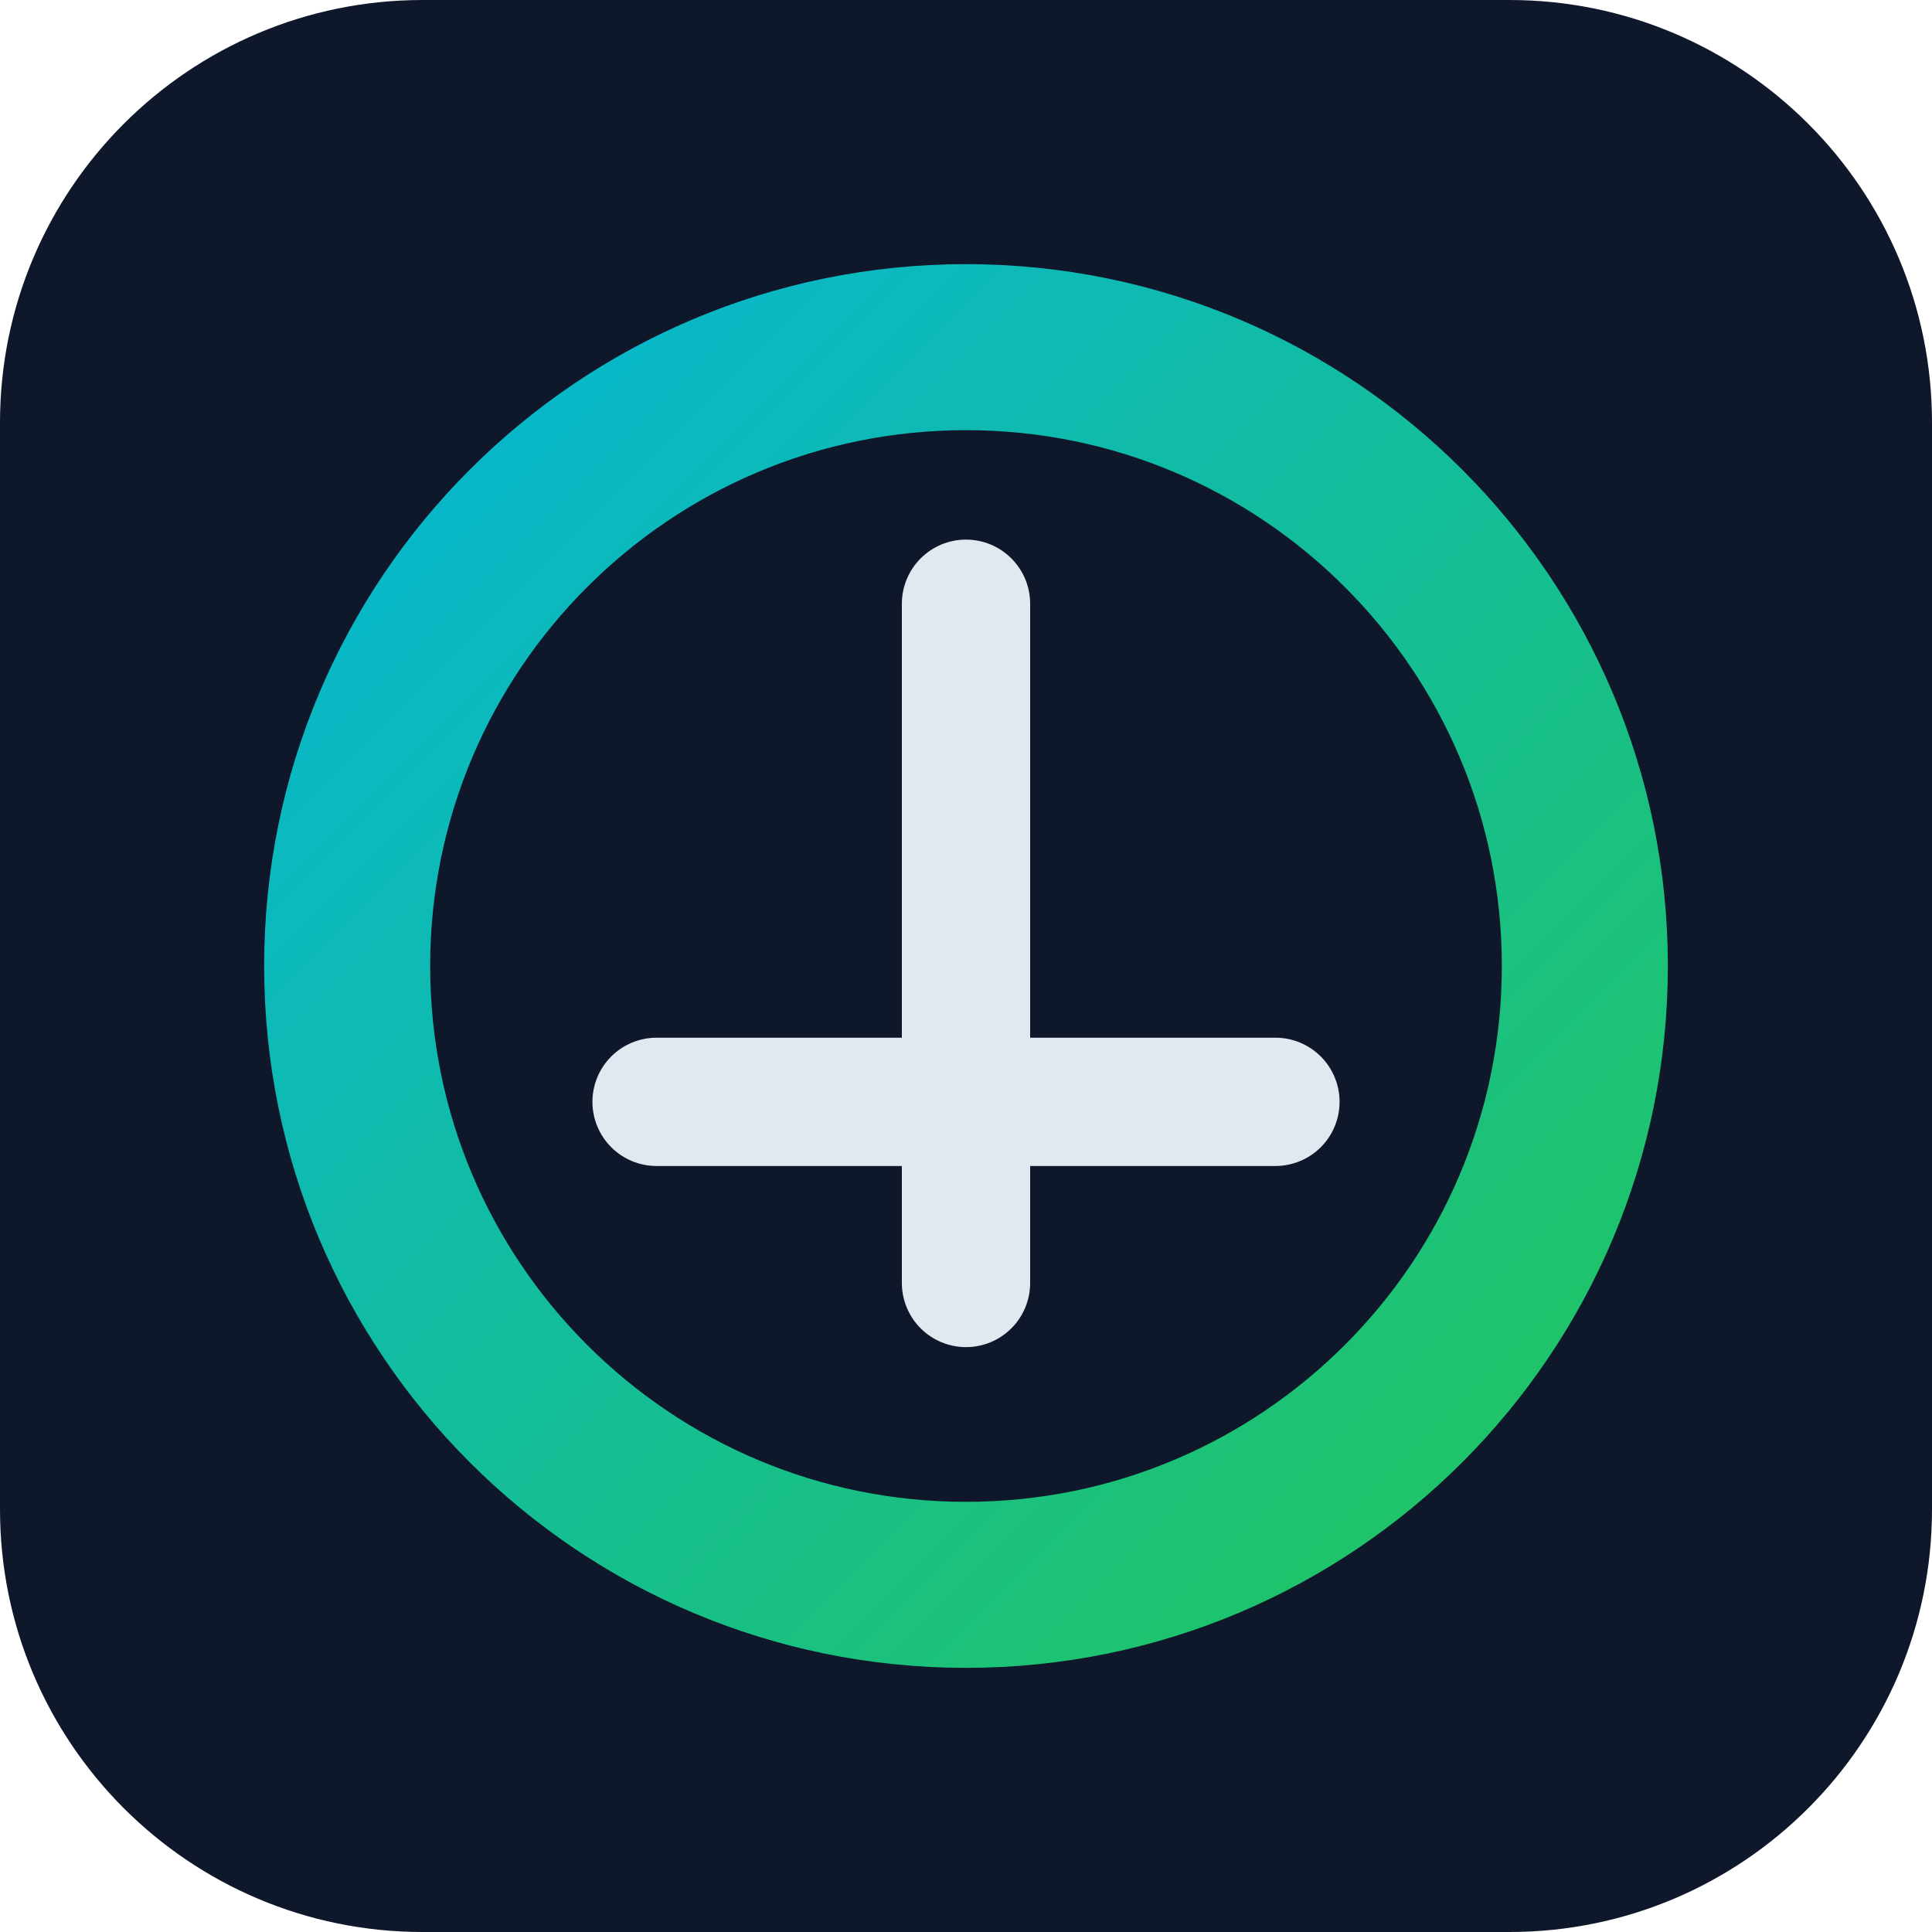
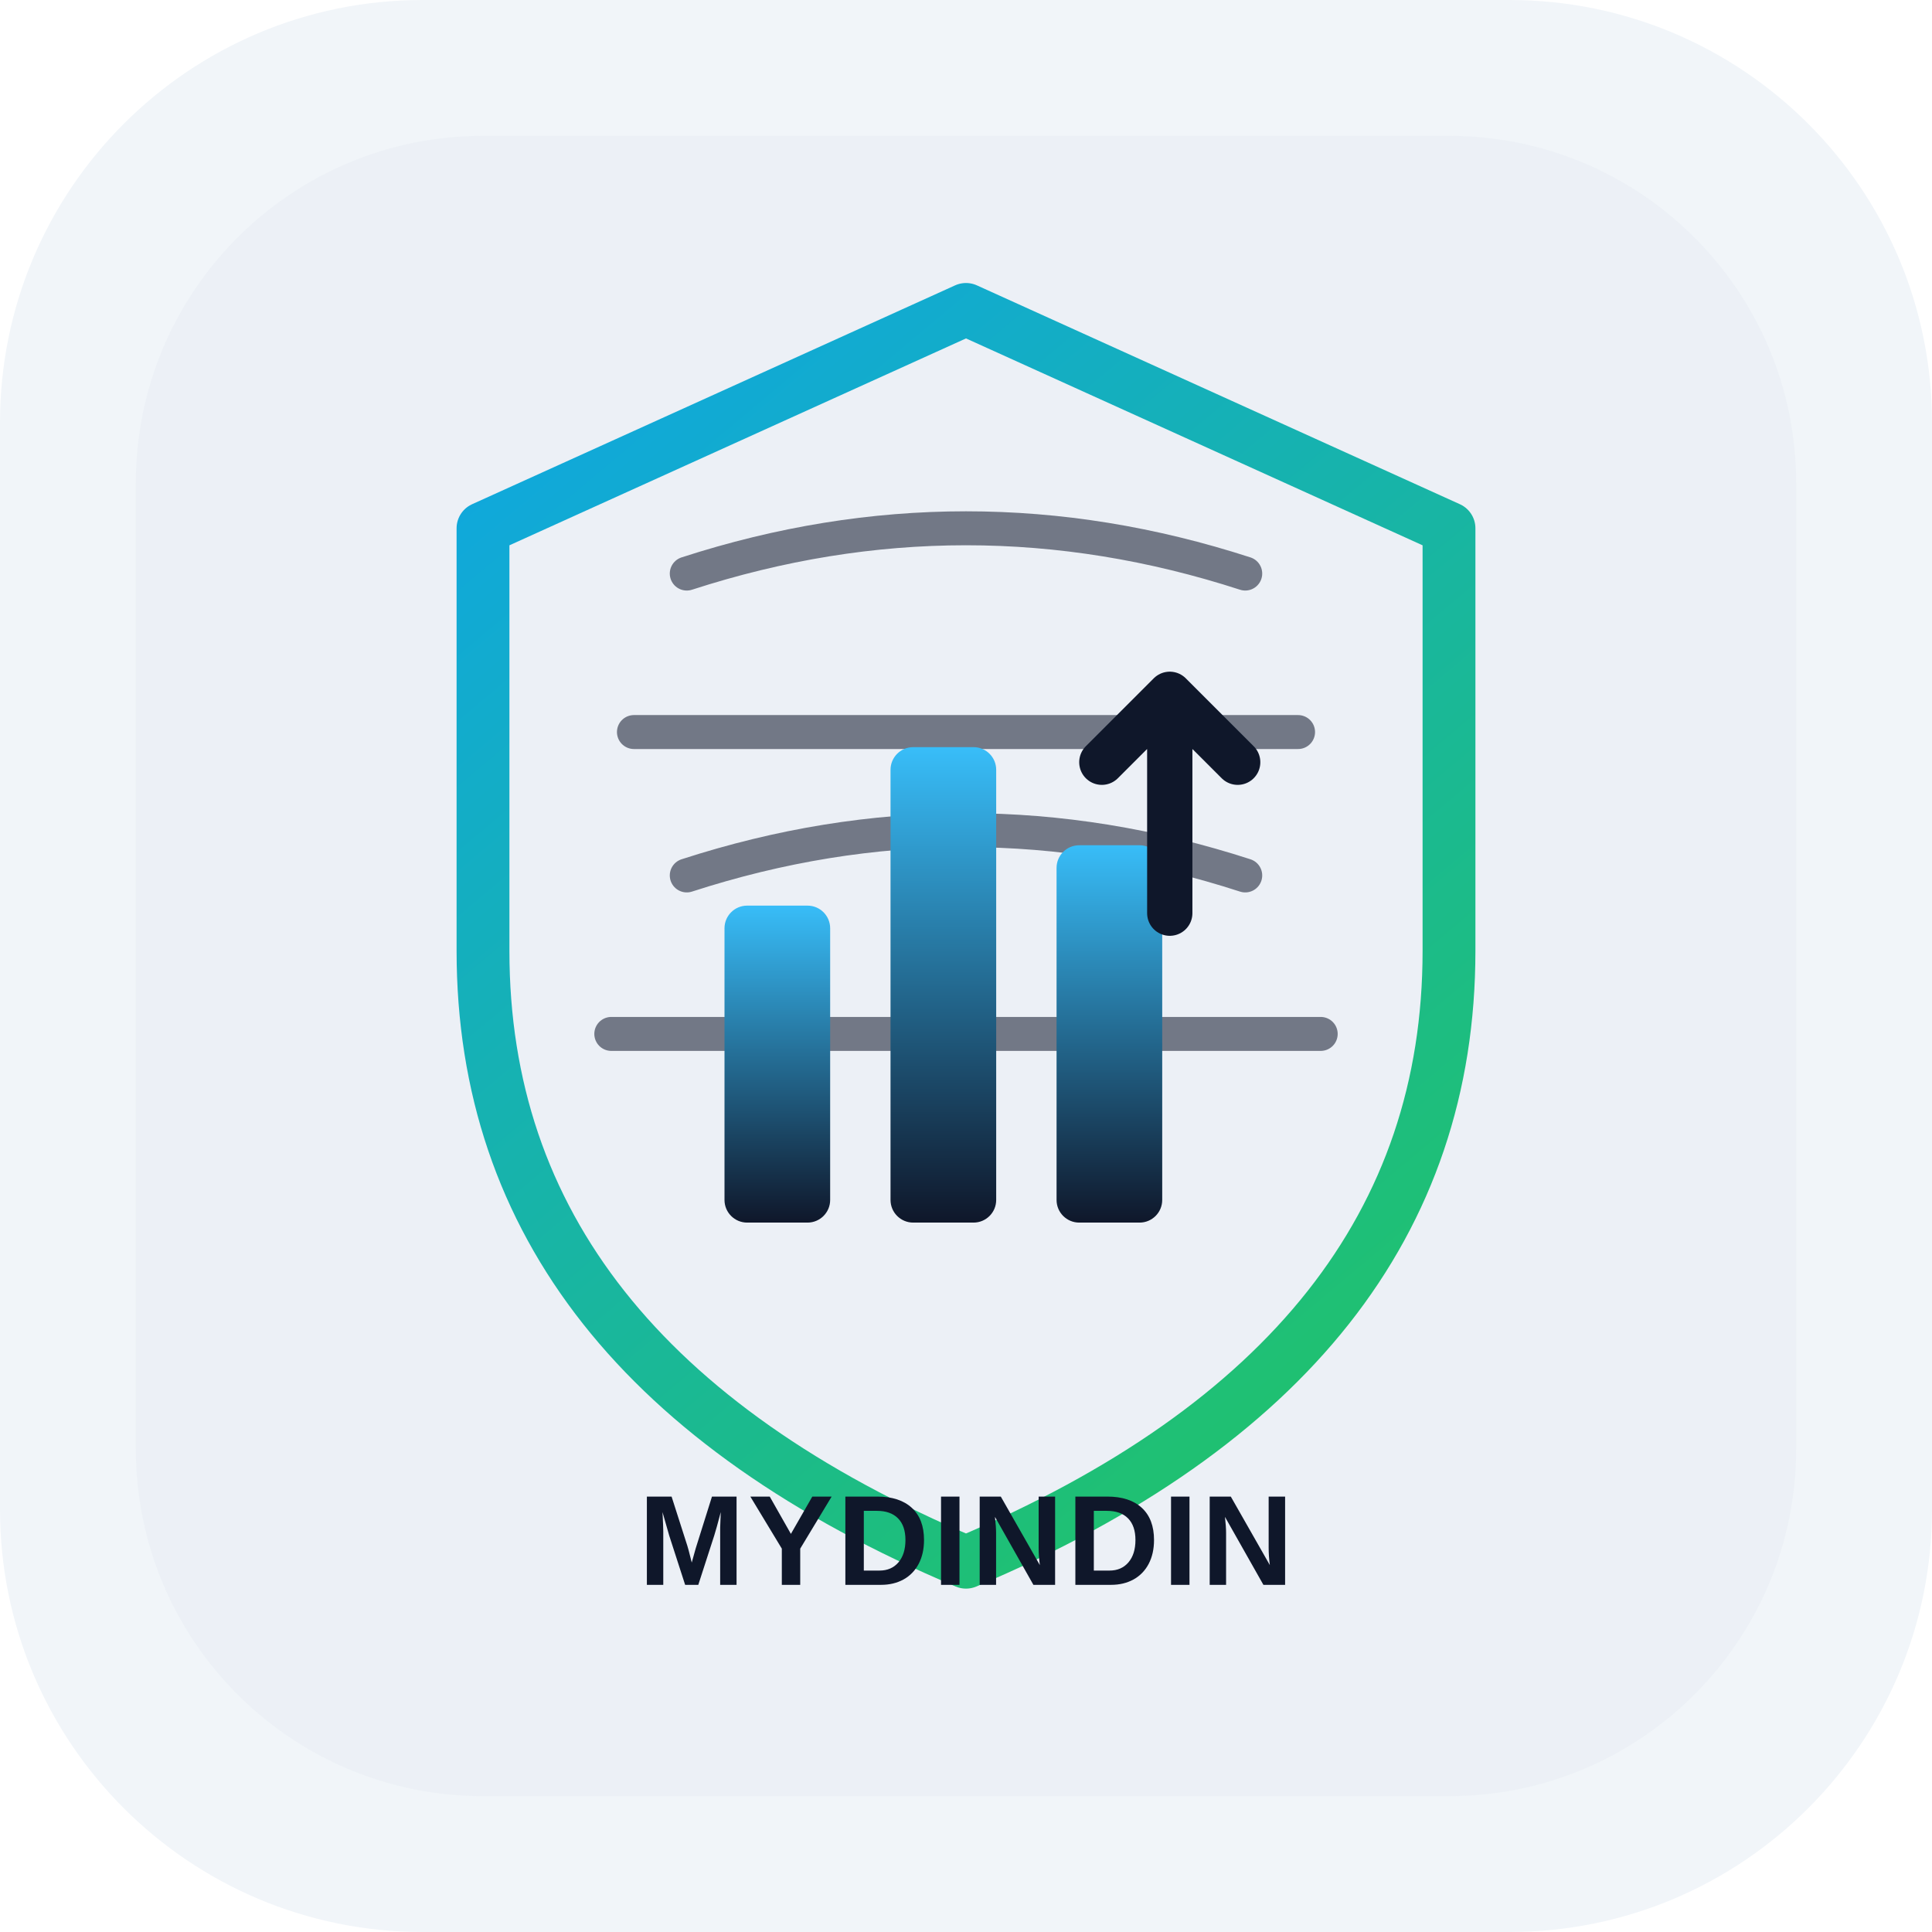
- <svg xmlns="http://www.w3.org/2000/svg" width="512" height="512" viewBox="0 0 512 512" role="img" aria-label="Financeiro D e L">
+ <svg xmlns="http://www.w3.org/2000/svg" width="512" height="512" viewBox="0 0 512 512" role="img" aria-label="MyDinDin">
  <defs>
-     <linearGradient id="g2" x1="0" y1="0" x2="1" y2="1">
-       <stop offset="0%" stop-color="#06b6d4" />
+     <linearGradient id="shieldStroke512" x1="120" y1="80" x2="392" y2="404" gradientUnits="userSpaceOnUse">
+       <stop offset="0%" stop-color="#0ea5e9" />
      <stop offset="100%" stop-color="#22c55e" />
    </linearGradient>
+     <linearGradient id="barFill512" x1="0" y1="1" x2="0" y2="0">
+       <stop offset="0%" stop-color="#0f172a" />
+       <stop offset="100%" stop-color="#38bdf8" />
+     </linearGradient>
  </defs>
-   <rect width="512" height="512" rx="112" fill="#0f172a" />
-   <circle cx="256" cy="256" r="164" fill="none" stroke="url(#g2)" stroke-width="44" />
-   <path d="M174 292h164" stroke="#e2e8f0" stroke-width="34" stroke-linecap="round" />
-   <path d="M256 160v180" stroke="#e2e8f0" stroke-width="34" stroke-linecap="round" />
+   <rect width="512" height="512" rx="112" fill="#f1f5f9" />
+   <rect x="36" y="36" width="440" height="440" rx="92" fill="#e2e8f0" opacity="0.35" />
+   <path d="M128 140Q256 82 256 82Q256 82 384 140V252Q384 360 256 414Q128 360 128 252Z" fill="none" stroke="url(#shieldStroke512)" stroke-width="14" stroke-linecap="round" stroke-linejoin="round" />
+   <path d="M182 152Q256 128 330 152M168 194H344M182 232Q256 208 330 232M162 274H350" fill="none" stroke="#0f172a" stroke-opacity="0.55" stroke-width="9" stroke-linecap="round" />
+   <rect x="192" y="240" width="28" height="84" rx="6" fill="url(#barFill512)" />
+   <rect x="236" y="198" width="28" height="126" rx="6" fill="url(#barFill512)" />
+   <rect x="280" y="224" width="28" height="100" rx="6" fill="url(#barFill512)" />
+   <path d="M310 242V184M292 202L310 184L328 202" fill="none" stroke="#0f172a" stroke-width="12" stroke-linecap="round" stroke-linejoin="round" />
+   <text x="256" y="420" text-anchor="middle" font-size="34" font-weight="800" font-family="Arial, sans-serif" fill="#0f172a" letter-spacing="0.8">MYDINDIN</text>
</svg>
